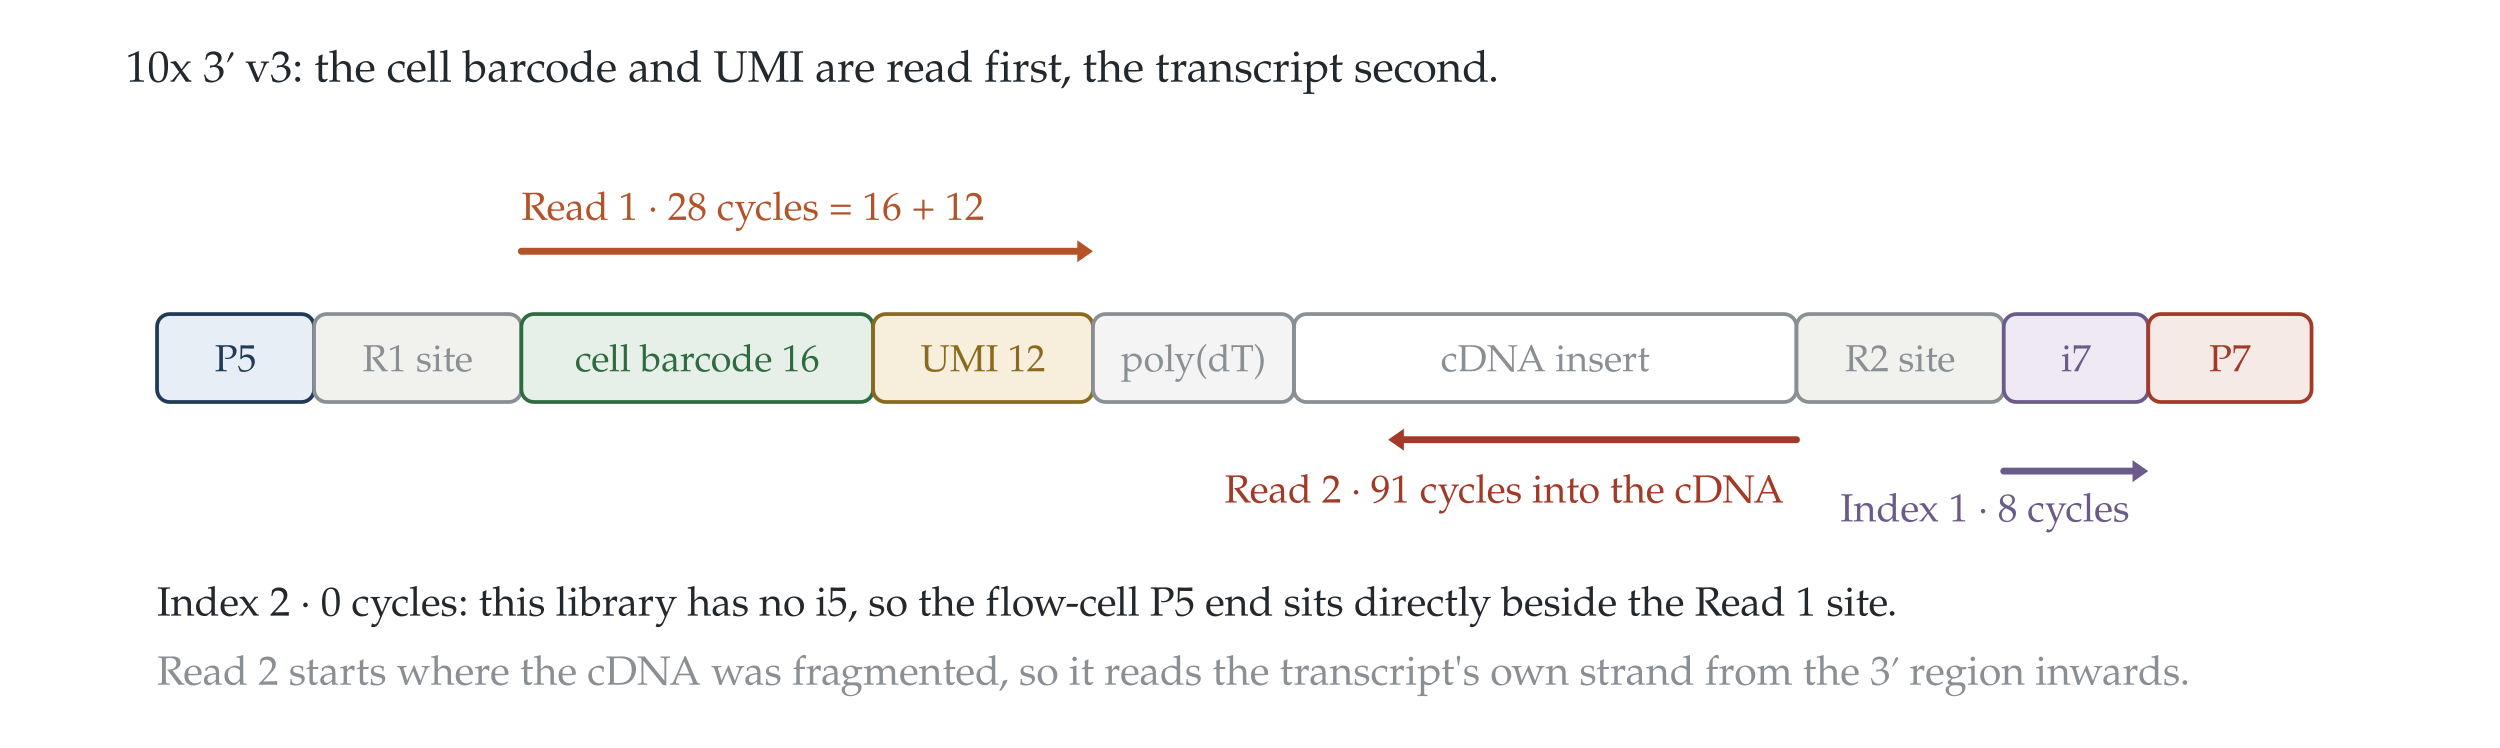
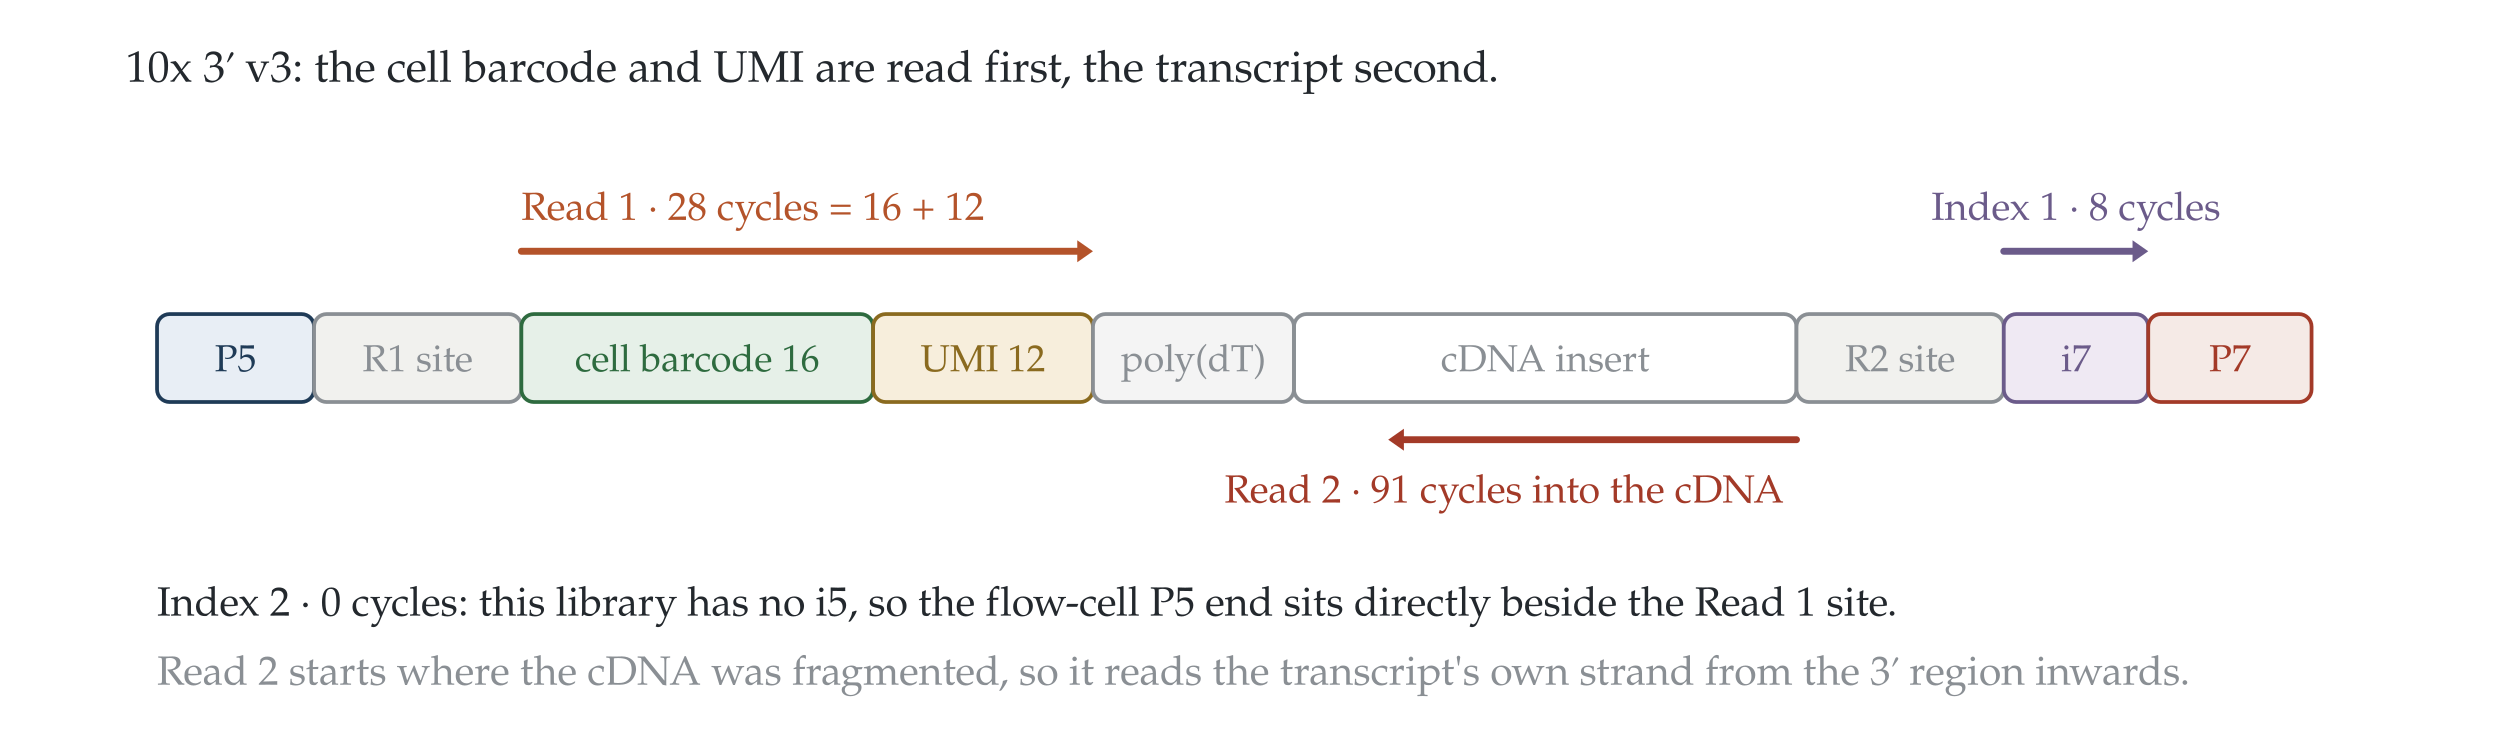
<svg xmlns="http://www.w3.org/2000/svg" viewBox="0 0 796 238" width="796" height="238" font-family="&quot;Palatino Linotype&quot;, &quot;Book Antiqua&quot;, Palatino, FreeSerif, serif" fill="#23282d">
  <rect width="796" height="238" fill="none" />
  <text x="40" y="26" font-size="14" fill="#23282d">10x 3′ v3: the cell barcode and UMI are read first, the transcript second.</text>
  <rect x="50" y="100" width="50" height="28" rx="4" fill="#e8eef5" stroke="#1f3b57" stroke-width="1.2" />
  <text x="75.0" y="118.2" font-size="12" text-anchor="middle" fill="#1f3b57">P5</text>
  <rect x="100" y="100" width="66" height="28" rx="4" fill="#f1f1ee" stroke="#8a8f94" stroke-width="1.2" />
  <text x="133.0" y="118.2" font-size="12" text-anchor="middle" fill="#8a8f94">R1 site</text>
  <rect x="166" y="100" width="112" height="28" rx="4" fill="#e6f0e8" stroke="#2e6b3f" stroke-width="1.2" />
  <text x="222.0" y="118.2" font-size="12" text-anchor="middle" fill="#2e6b3f">cell barcode 16</text>
  <rect x="278" y="100" width="70" height="28" rx="4" fill="#f7eedc" stroke="#8a6a1f" stroke-width="1.2" />
  <text x="313.0" y="118.2" font-size="12" text-anchor="middle" fill="#8a6a1f">UMI 12</text>
  <rect x="348" y="100" width="64" height="28" rx="4" fill="#f4f4f4" stroke="#8a8f94" stroke-width="1.2" />
  <text x="380.0" y="118.2" font-size="12" text-anchor="middle" fill="#8a8f94">poly(dT)</text>
  <rect x="412" y="100" width="160" height="28" rx="4" fill="none" stroke="#8a8f94" stroke-width="1.2" />
  <text x="492.0" y="118.2" font-size="12" text-anchor="middle" fill="#8a8f94">cDNA insert</text>
  <rect x="572" y="100" width="66" height="28" rx="4" fill="#f1f1ee" stroke="#8a8f94" stroke-width="1.2" />
  <text x="605.0" y="118.2" font-size="12" text-anchor="middle" fill="#8a8f94">R2 site</text>
  <rect x="638" y="100" width="46" height="28" rx="4" fill="#efe9f3" stroke="#6b5b8a" stroke-width="1.2" />
  <text x="661.0" y="118.2" font-size="12" text-anchor="middle" fill="#6b5b8a">i7</text>
  <rect x="684" y="100" width="52" height="28" rx="4" fill="#f5eae6" stroke="#a33a28" stroke-width="1.2" />
  <text x="710.0" y="118.2" font-size="12" text-anchor="middle" fill="#a33a28">P7</text>
  <line x1="166" y1="80" x2="343" y2="80" stroke="#b4532a" stroke-width="2.2" stroke-linecap="round" />
  <path d="M 348 80 L 343 76.5 L 343 83.5 Z" fill="#b4532a" />
  <text x="166" y="70" font-size="12.5" fill="#b4532a">Read 1 · 28 cycles = 16 + 12</text>
-   <line x1="638" y1="150" x2="679" y2="150" stroke="#6b5b8a" stroke-width="2.2" stroke-linecap="round" />
-   <path d="M 684 150 L 679 146.5 L 679 153.5 Z" fill="#6b5b8a" />
-   <text x="632" y="166" font-size="12.5" text-anchor="middle" fill="#6b5b8a">Index 1 · 8 cycles</text>
+   <line x1="638" y1="80" x2="679" y2="80" stroke="#6b5b8a" stroke-width="2.2" stroke-linecap="round" />
+   <path d="M 684 80 L 679 76.5 L 679 83.5 Z" fill="#6b5b8a" />
+   <text x="661.0" y="70" font-size="12.5" text-anchor="middle" fill="#6b5b8a">Index 1 · 8 cycles</text>
  <line x1="572" y1="140" x2="447" y2="140" stroke="#a33a28" stroke-width="2.2" stroke-linecap="round" />
  <path d="M 442 140 L 447 136.5 L 447 143.5 Z" fill="#a33a28" />
  <text x="568" y="160" font-size="12.5" text-anchor="end" fill="#a33a28">Read 2 · 91 cycles into the cDNA</text>
  <text x="50" y="196" font-size="13" fill="#23282d">Index 2 · 0 cycles: this library has no i5, so the flow-cell P5 end sits directly beside the Read 1 site.</text>
  <text x="50" y="218" font-size="13" fill="#8a8f94">Read 2 starts where the cDNA was fragmented, so it reads the transcript's own strand from the 3′ region inwards.</text>
</svg>
